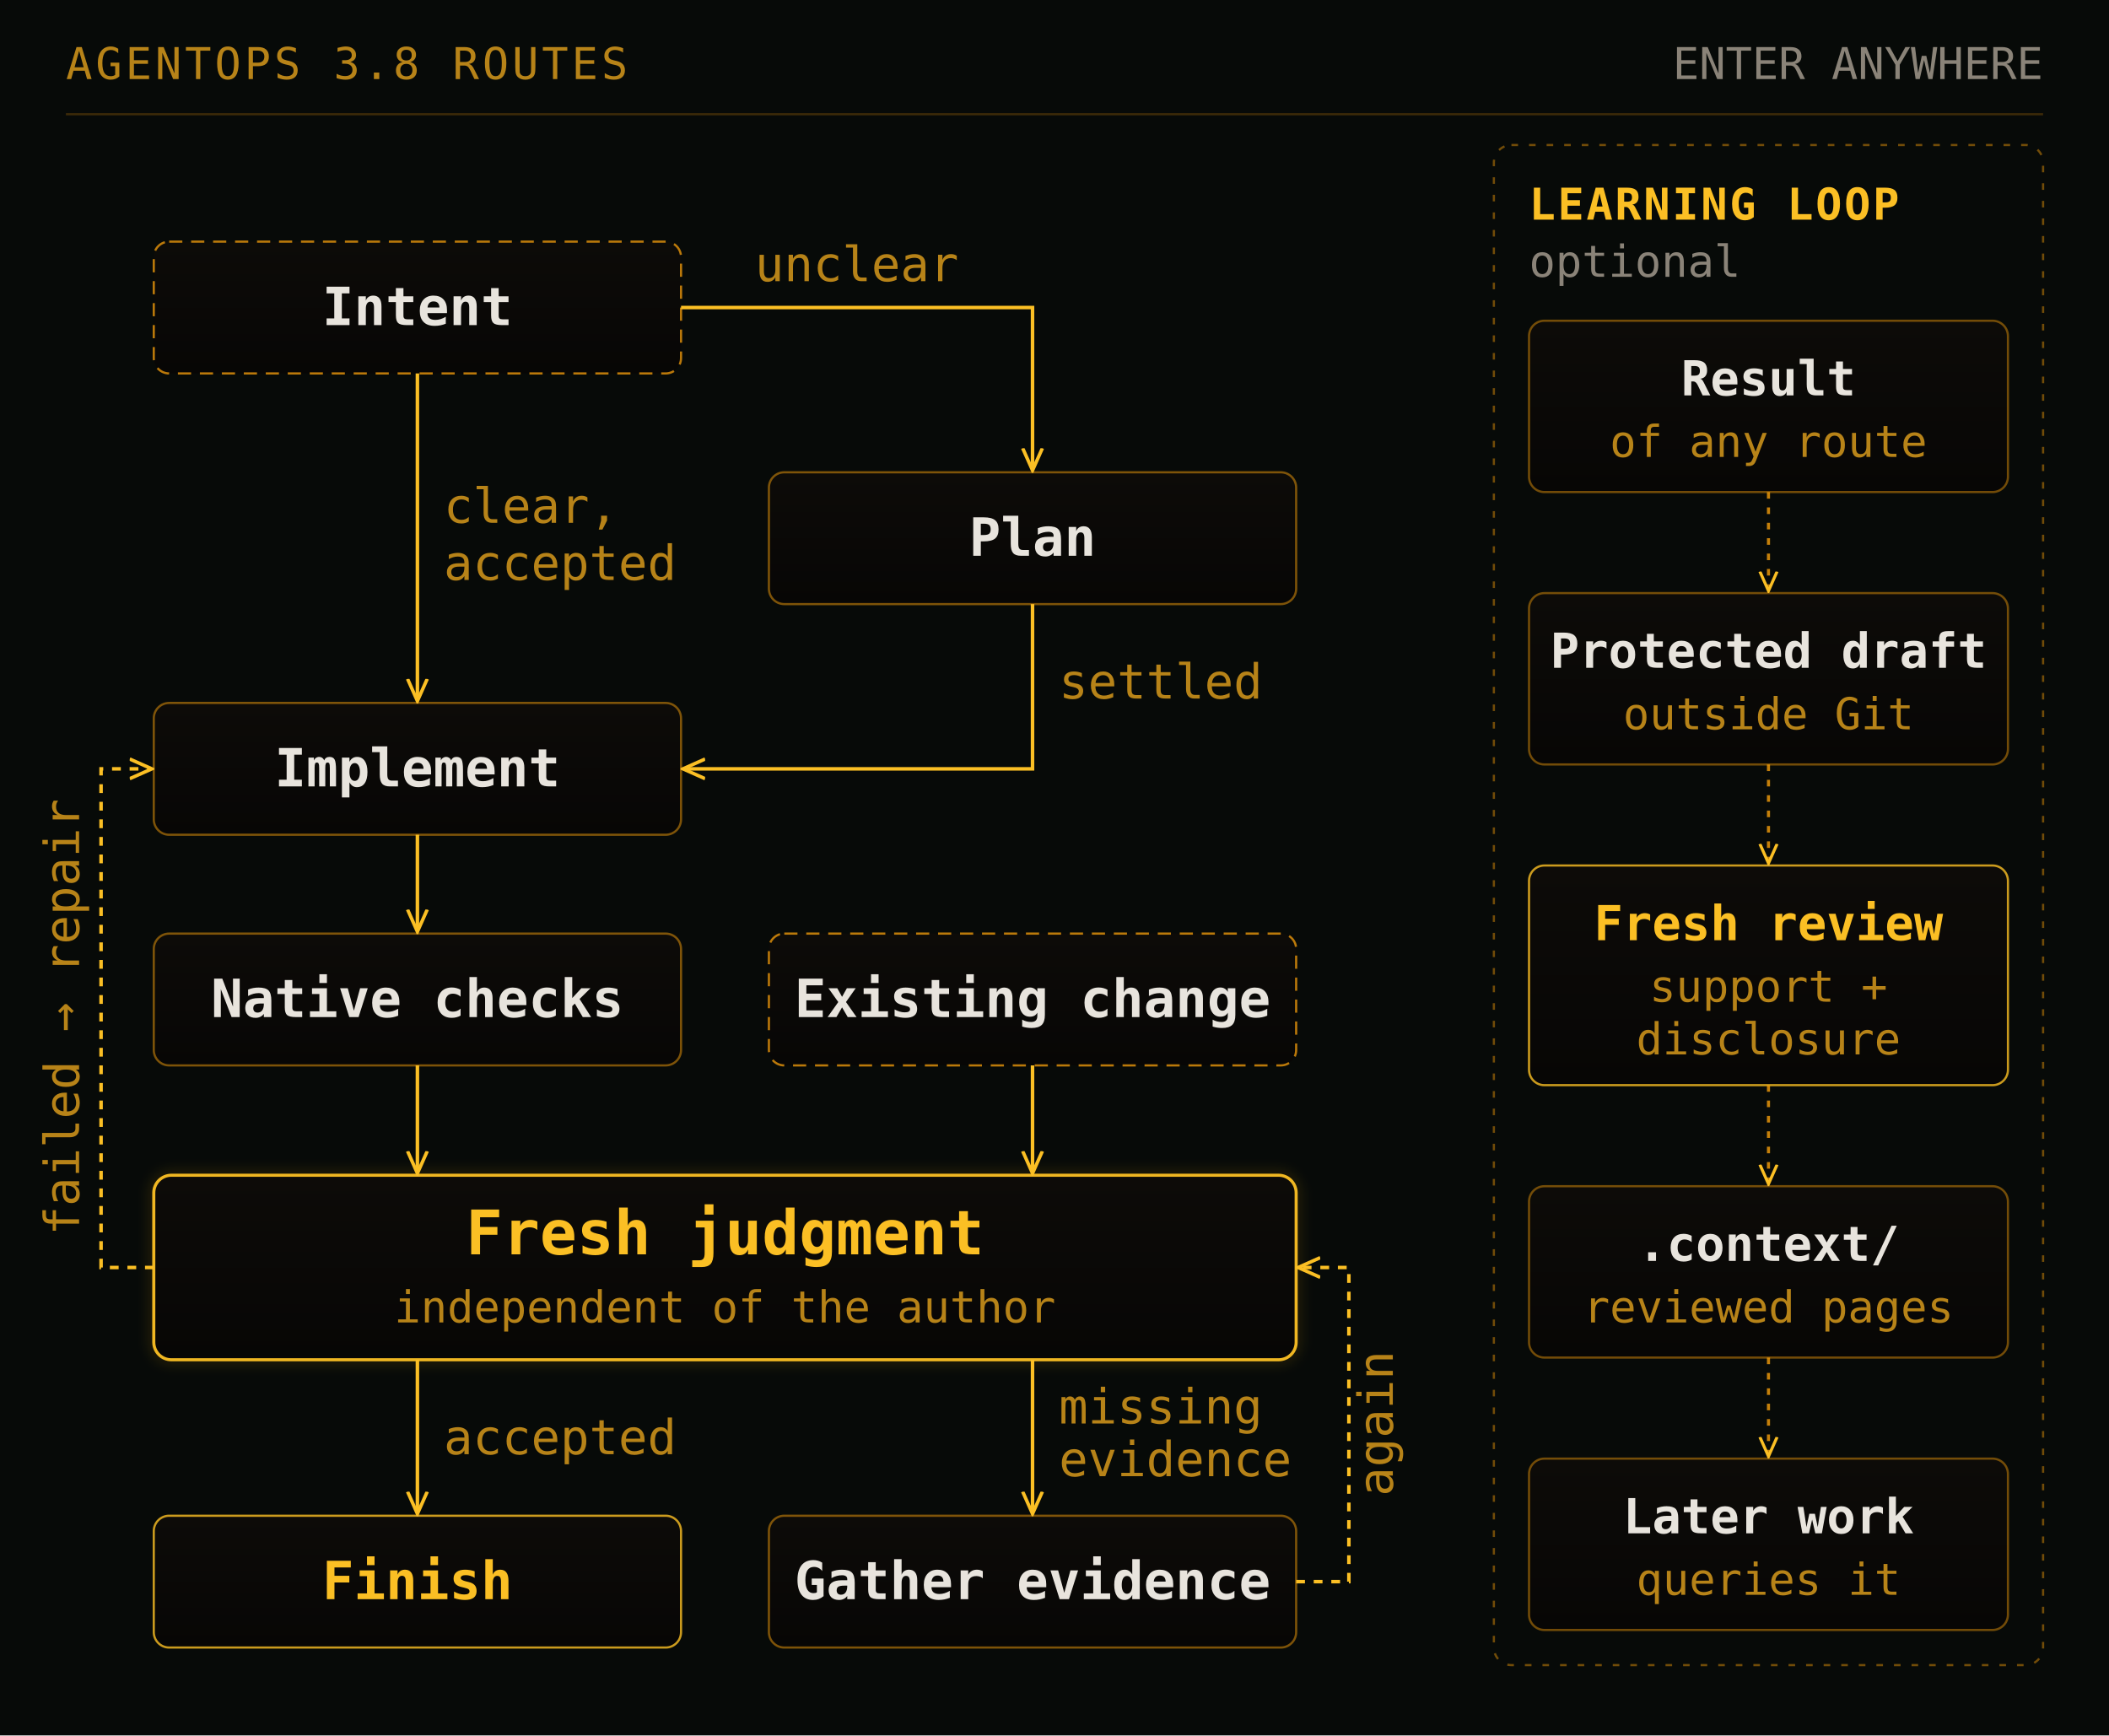
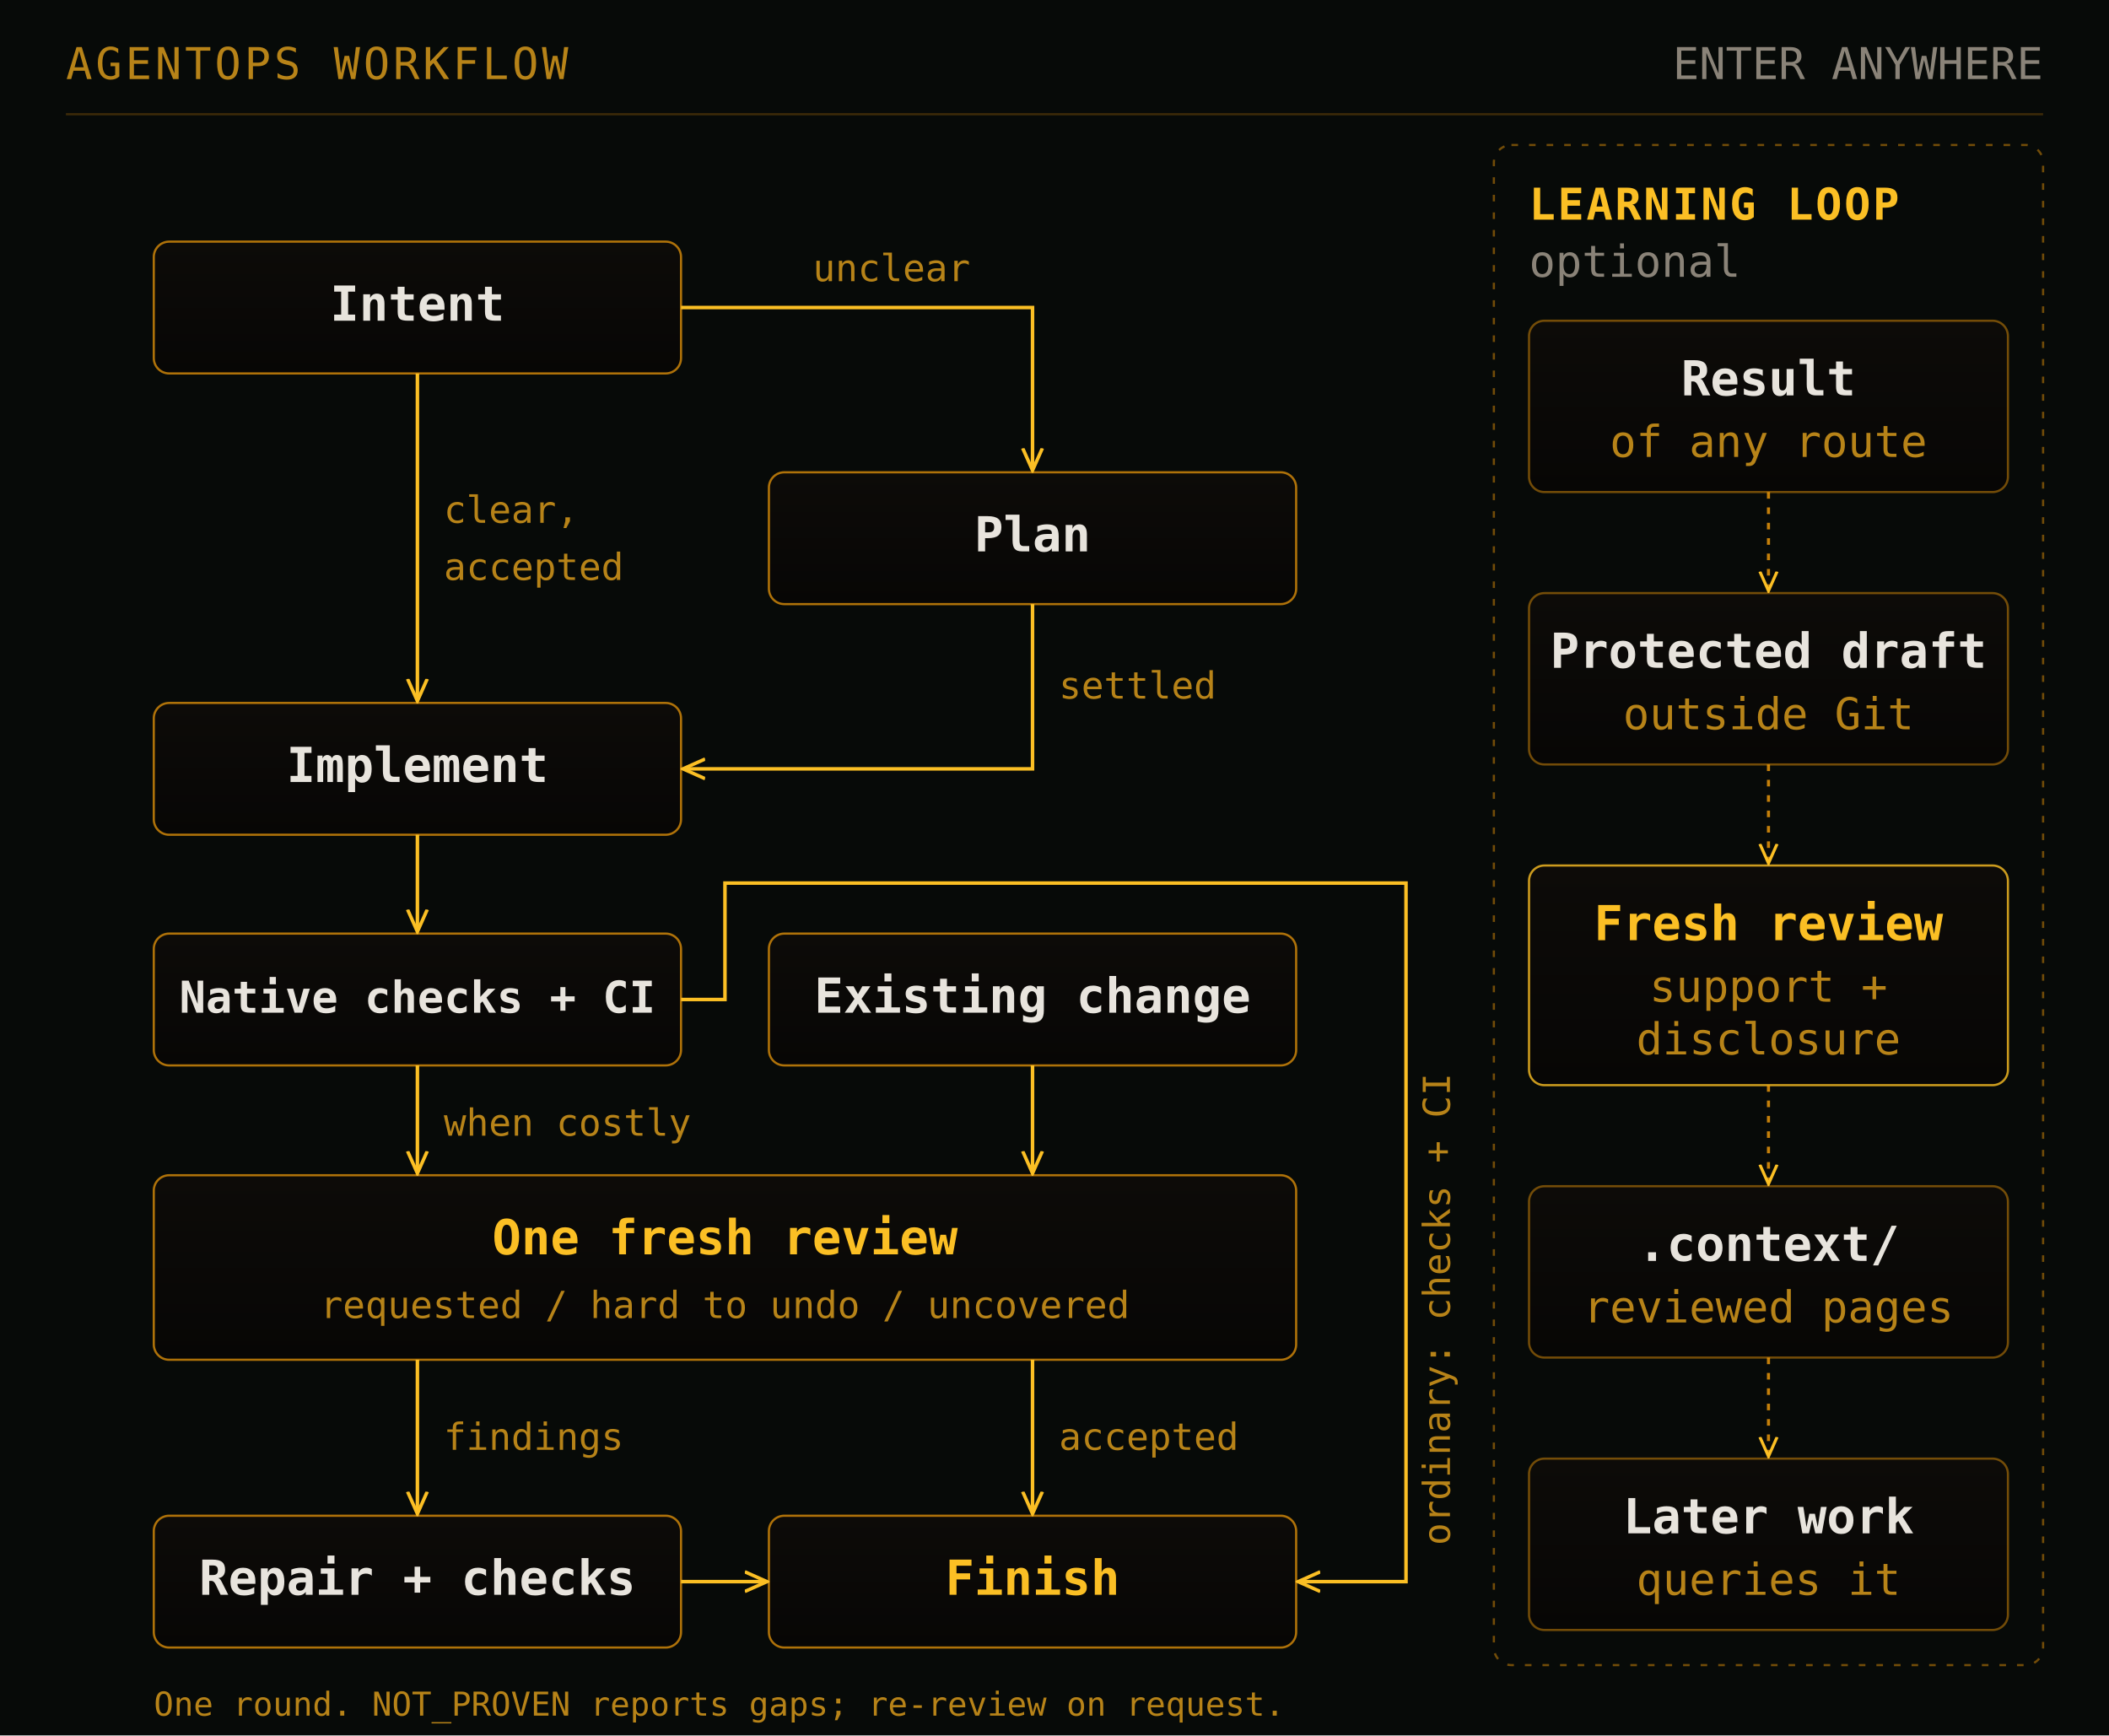
<svg xmlns="http://www.w3.org/2000/svg" viewBox="0 0 960 790" role="img" aria-labelledby="arTitle arDesc">
  <defs>
    <linearGradient id="arPanel" x1="0" y1="0" x2="0" y2="1">
      <stop offset="0%" stop-color="#0d0b08" />
      <stop offset="100%" stop-color="#070605" />
    </linearGradient>
    <filter id="arGlow" x="-10%" y="-30%" width="120%" height="160%">
      <feGaussianBlur stdDeviation="3" />
    </filter>
    <marker id="arArrow" viewBox="0 0 10 10" refX="8" refY="5" markerWidth="7" markerHeight="7" orient="auto-start-reverse">
      <path d="M0 1 L9 5 L0 9" fill="none" stroke="#fbbf24" stroke-width="1.4" />
    </marker>
  </defs>
  <rect x="0" y="0" width="960" height="790" fill="#070a08" />
  <g font-family="'JetBrains Mono', ui-monospace, monospace">
-     <text x="30" y="36" font-size="20" letter-spacing="1.5" fill="#b78318">AGENTOPS 3.8 ROUTES</text>
+     <text x="30" y="36" font-size="20" letter-spacing="1.5" fill="#b78318">AGENTOPS WORKFLOW</text>
    <text x="930" y="36" text-anchor="end" font-size="20" fill="#8a8378">ENTER ANYWHERE</text>
  </g>
  <line x1="30" y1="52" x2="930" y2="52" stroke="#f59e0b" stroke-opacity="0.22" />
-   <g font-family="'JetBrains Mono', ui-monospace, monospace" text-anchor="middle">
-     <rect x="70" y="110" width="240" height="60" rx="7" fill="url(#arPanel)" stroke="#f59e0b" stroke-opacity="0.75" stroke-dasharray="6 4" />
-     <text x="190" y="148" font-size="24" font-weight="700" fill="#e8e4dd">Intent</text>
-     <rect x="350" y="425" width="240" height="60" rx="7" fill="url(#arPanel)" stroke="#f59e0b" stroke-opacity="0.75" stroke-dasharray="6 4" />
-     <text x="470" y="463" font-size="24" font-weight="700" fill="#e8e4dd">Existing change</text>
-     <rect x="350" y="215" width="240" height="60" rx="7" fill="url(#arPanel)" stroke="#f59e0b" stroke-opacity="0.5" />
-     <text x="470" y="253" font-size="24" font-weight="700" fill="#e8e4dd">Plan</text>
-     <rect x="70" y="320" width="240" height="60" rx="7" fill="url(#arPanel)" stroke="#f59e0b" stroke-opacity="0.5" />
-     <text x="190" y="358" font-size="24" font-weight="700" fill="#e8e4dd">Implement</text>
-     <rect x="70" y="425" width="240" height="60" rx="7" fill="url(#arPanel)" stroke="#f59e0b" stroke-opacity="0.5" />
-     <text x="190" y="463" font-size="24" font-weight="700" fill="#e8e4dd">Native checks</text>
-     <rect x="70" y="535" width="520" height="84" rx="8" fill="none" stroke="#fbbf24" stroke-opacity="0.55" filter="url(#arGlow)" />
-     <rect x="70" y="535" width="520" height="84" rx="8" fill="url(#arPanel)" stroke="#fbbf24" stroke-opacity="0.95" stroke-width="1.4" />
-     <text x="330" y="571" font-size="28" font-weight="700" fill="#fbbf24">Fresh judgment</text>
-     <text x="330" y="602" font-size="20" fill="#b78318">independent of the author</text>
-     <rect x="70" y="690" width="240" height="60" rx="7" fill="url(#arPanel)" stroke="#fbbf24" stroke-opacity="0.8" />
-     <text x="190" y="728" font-size="24" font-weight="700" fill="#fbbf24">Finish</text>
-     <rect x="350" y="690" width="240" height="60" rx="7" fill="url(#arPanel)" stroke="#f59e0b" stroke-opacity="0.5" />
-     <text x="470" y="728" font-size="24" font-weight="700" fill="#e8e4dd">Gather evidence</text>
-   </g>
+   <rect x="70" y="110" width="240" height="60" rx="7" fill="url(#arPanel)" stroke="#f59e0b" stroke-opacity="0.7" />
+   <text x="190" y="146" text-anchor="middle" font-family="ui-monospace, monospace" font-size="22" font-weight="700" fill="#e8e4dd">Intent</text>
+   <rect x="350" y="215" width="240" height="60" rx="7" fill="url(#arPanel)" stroke="#f59e0b" stroke-opacity="0.7" />
+   <text x="470" y="251" text-anchor="middle" font-family="ui-monospace, monospace" font-size="22" font-weight="700" fill="#e8e4dd">Plan</text>
+   <rect x="70" y="320" width="240" height="60" rx="7" fill="url(#arPanel)" stroke="#f59e0b" stroke-opacity="0.7" />
+   <text x="190" y="356" text-anchor="middle" font-family="ui-monospace, monospace" font-size="22" font-weight="700" fill="#e8e4dd">Implement</text>
+   <rect x="70" y="425" width="240" height="60" rx="7" fill="url(#arPanel)" stroke="#f59e0b" stroke-opacity="0.7" />
+   <text x="190" y="461" text-anchor="middle" font-family="ui-monospace, monospace" font-size="20" font-weight="700" fill="#e8e4dd">Native checks + CI</text>
+   <rect x="350" y="425" width="240" height="60" rx="7" fill="url(#arPanel)" stroke="#f59e0b" stroke-opacity="0.7" />
+   <text x="470" y="461" text-anchor="middle" font-family="ui-monospace, monospace" font-size="22" font-weight="700" fill="#e8e4dd">Existing change</text>
+   <rect x="70" y="535" width="520" height="84" rx="7" fill="url(#arPanel)" stroke="#f59e0b" stroke-opacity="0.7" />
+   <text x="330" y="571" text-anchor="middle" font-family="ui-monospace, monospace" font-size="22" font-weight="700" fill="#fbbf24">One fresh review</text>
+   <text x="330" y="600" text-anchor="middle" font-family="ui-monospace, monospace" font-size="17" fill="#b78318">requested / hard to undo / uncovered</text>
+   <rect x="70" y="690" width="240" height="60" rx="7" fill="url(#arPanel)" stroke="#f59e0b" stroke-opacity="0.7" />
+   <text x="190" y="726" text-anchor="middle" font-family="ui-monospace, monospace" font-size="22" font-weight="700" fill="#e8e4dd">Repair + checks</text>
+   <rect x="350" y="690" width="240" height="60" rx="7" fill="url(#arPanel)" stroke="#f59e0b" stroke-opacity="0.7" />
+   <text x="470" y="726" text-anchor="middle" font-family="ui-monospace, monospace" font-size="22" font-weight="700" fill="#fbbf24">Finish</text>
  <g fill="none" stroke="#fbbf24" stroke-width="1.6" marker-end="url(#arArrow)">
-     <line x1="190" y1="170" x2="190" y2="318" />
+     <path d="M190 170 V318" />
    <path d="M310 140 H470 V213" />
    <path d="M470 275 V350 H312" />
-     <line x1="190" y1="380" x2="190" y2="423" />
-     <line x1="190" y1="485" x2="190" y2="533" />
-     <line x1="470" y1="485" x2="470" y2="533" />
-     <line x1="190" y1="619" x2="190" y2="688" />
-     <line x1="470" y1="619" x2="470" y2="688" />
+     <path d="M190 380 V423" />
+     <path d="M190 485 V533" />
+     <path d="M470 485 V533" />
+     <path d="M310 455 H330 V402 H640 V720 H592" />
+     <path d="M190 619 V688" />
+     <path d="M470 619 V688" />
+     <path d="M310 720 H348" />
  </g>
-   <g fill="none" stroke="#fbbf24" stroke-width="1.6" stroke-dasharray="4 4" marker-end="url(#arArrow)">
-     <path d="M70 577 H46 V350 H68" />
-     <path d="M590 720 H614 V577 H592" />
-   </g>
-   <g font-family="'JetBrains Mono', ui-monospace, monospace" font-size="22" fill="#b78318">
+   <g font-family="ui-monospace, monospace" font-size="17" fill="#b78318">
    <text x="202" y="238">clear,</text>
    <text x="202" y="264">accepted</text>
-     <text x="390" y="128" text-anchor="middle">unclear</text>
+     <text x="370" y="128">unclear</text>
    <text x="482" y="318">settled</text>
-     <text x="202" y="662">accepted</text>
-     <text x="482" y="648">missing</text>
-     <text x="482" y="672">evidence</text>
-     <text transform="translate(36 463) rotate(-90)" text-anchor="middle">failed → repair</text>
-     <text transform="translate(634 648) rotate(-90)" text-anchor="middle">again</text>
+     <text x="202" y="517">when costly</text>
+     <text x="202" y="660">findings</text>
+     <text x="482" y="660">accepted</text>
+     <text transform="translate(660 596) rotate(-90)" text-anchor="middle">ordinary: checks + CI</text>
+     <text x="70" y="781" font-size="15">One round. NOT_PROVEN reports gaps; re-review on request.</text>
  </g>
  <rect x="680" y="66" width="250" height="692" rx="8" fill="none" stroke="#f59e0b" stroke-opacity="0.45" stroke-dasharray="3 5" />
  <g font-family="'JetBrains Mono', ui-monospace, monospace">
    <text x="696" y="100" font-size="20" font-weight="700" letter-spacing="1" fill="#fbbf24">LEARNING LOOP</text>
    <text x="696" y="126" font-size="20" fill="#8a8378">optional</text>
  </g>
  <g font-family="'JetBrains Mono', ui-monospace, monospace" text-anchor="middle">
    <rect x="696" y="146" width="218" height="78" rx="7" fill="url(#arPanel)" stroke="#f59e0b" stroke-opacity="0.45" />
    <text x="805" y="180" font-size="22" font-weight="700" fill="#e8e4dd">Result</text>
    <text x="805" y="208" font-size="20" fill="#b78318">of any route</text>
    <rect x="696" y="270" width="218" height="78" rx="7" fill="url(#arPanel)" stroke="#f59e0b" stroke-opacity="0.45" />
    <text x="805" y="304" font-size="22" font-weight="700" fill="#e8e4dd">Protected draft</text>
    <text x="805" y="332" font-size="20" fill="#b78318">outside Git</text>
    <rect x="696" y="394" width="218" height="100" rx="7" fill="url(#arPanel)" stroke="#fbbf24" stroke-opacity="0.8" />
    <text x="805" y="428" font-size="22" font-weight="700" fill="#fbbf24">Fresh review</text>
    <text x="805" y="456" font-size="20" fill="#b78318">support +</text>
    <text x="805" y="480" font-size="20" fill="#b78318">disclosure</text>
    <rect x="696" y="540" width="218" height="78" rx="7" fill="url(#arPanel)" stroke="#f59e0b" stroke-opacity="0.45" />
    <text x="805" y="574" font-size="22" font-weight="700" fill="#e8e4dd">.context/</text>
    <text x="805" y="602" font-size="20" fill="#b78318">reviewed pages</text>
    <rect x="696" y="664" width="218" height="78" rx="7" fill="url(#arPanel)" stroke="#f59e0b" stroke-opacity="0.45" />
    <text x="805" y="698" font-size="22" font-weight="700" fill="#e8e4dd">Later work</text>
    <text x="805" y="726" font-size="20" fill="#b78318">queries it</text>
  </g>
  <g fill="none" stroke="#f59e0b" stroke-opacity="0.8" stroke-width="1.4" stroke-dasharray="3 4" marker-end="url(#arArrow)">
    <line x1="805" y1="224" x2="805" y2="268" />
    <line x1="805" y1="348" x2="805" y2="392" />
    <line x1="805" y1="494" x2="805" y2="538" />
    <line x1="805" y1="618" x2="805" y2="662" />
  </g>
</svg>
